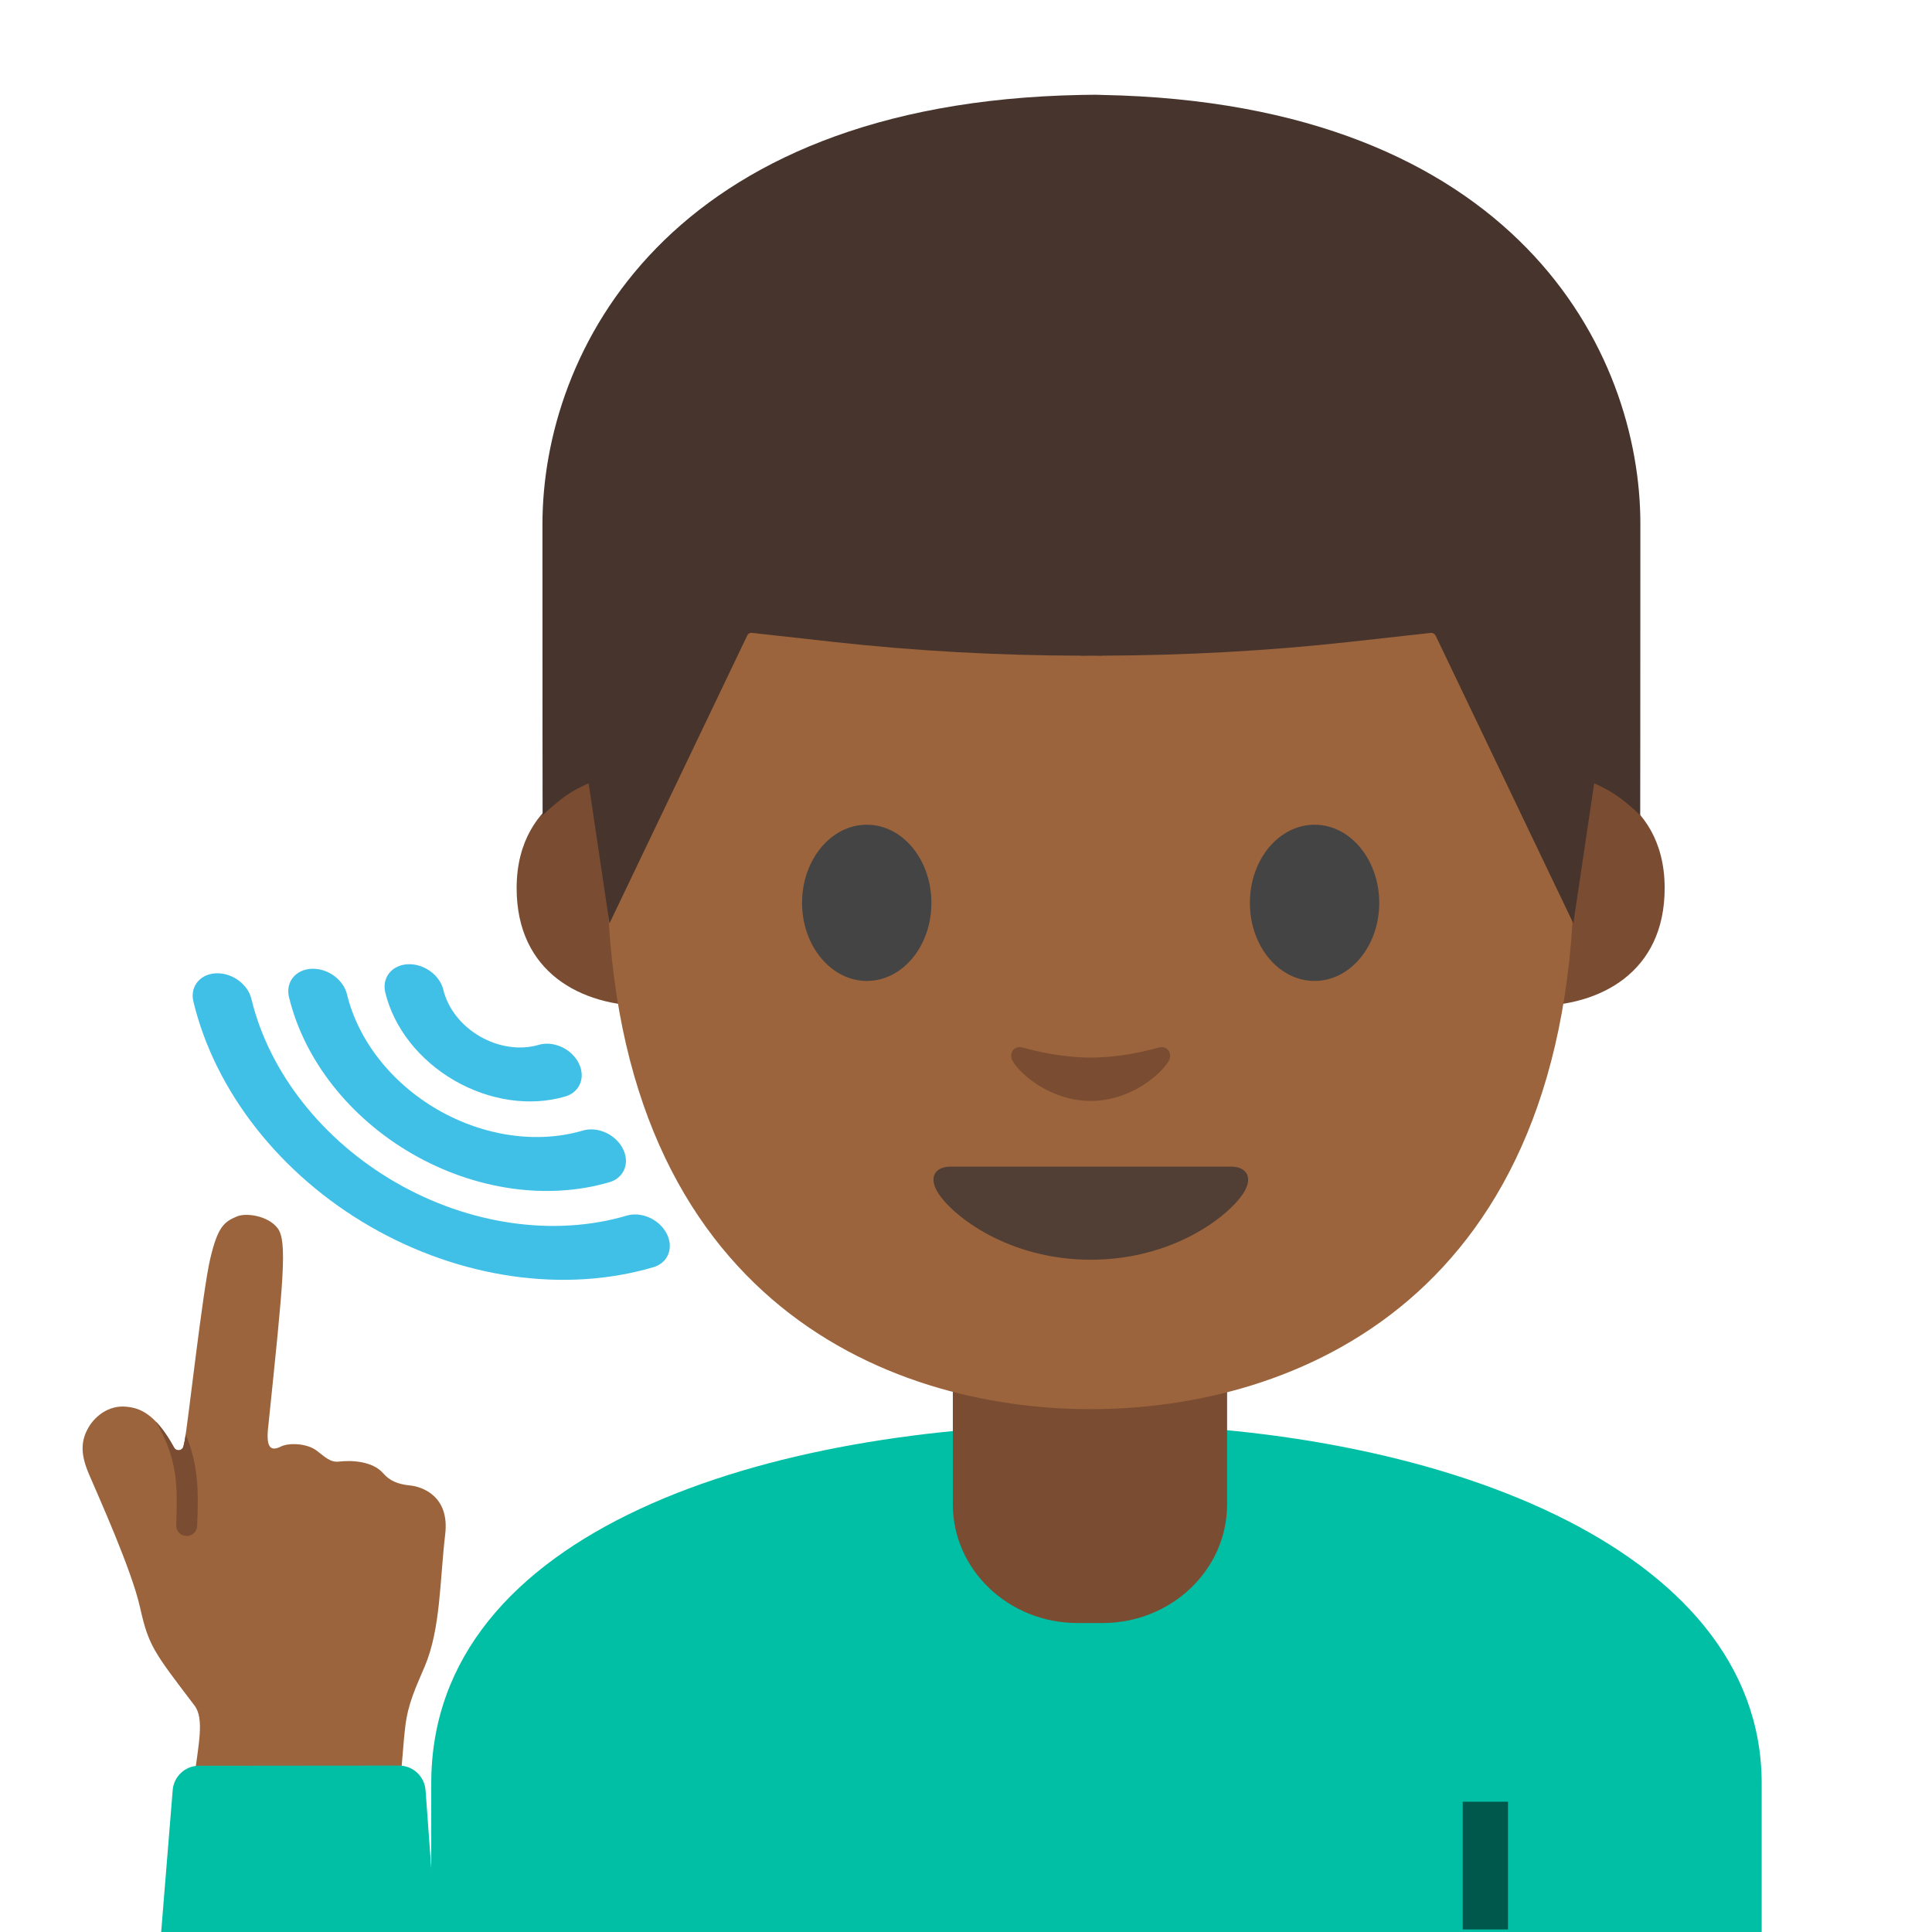
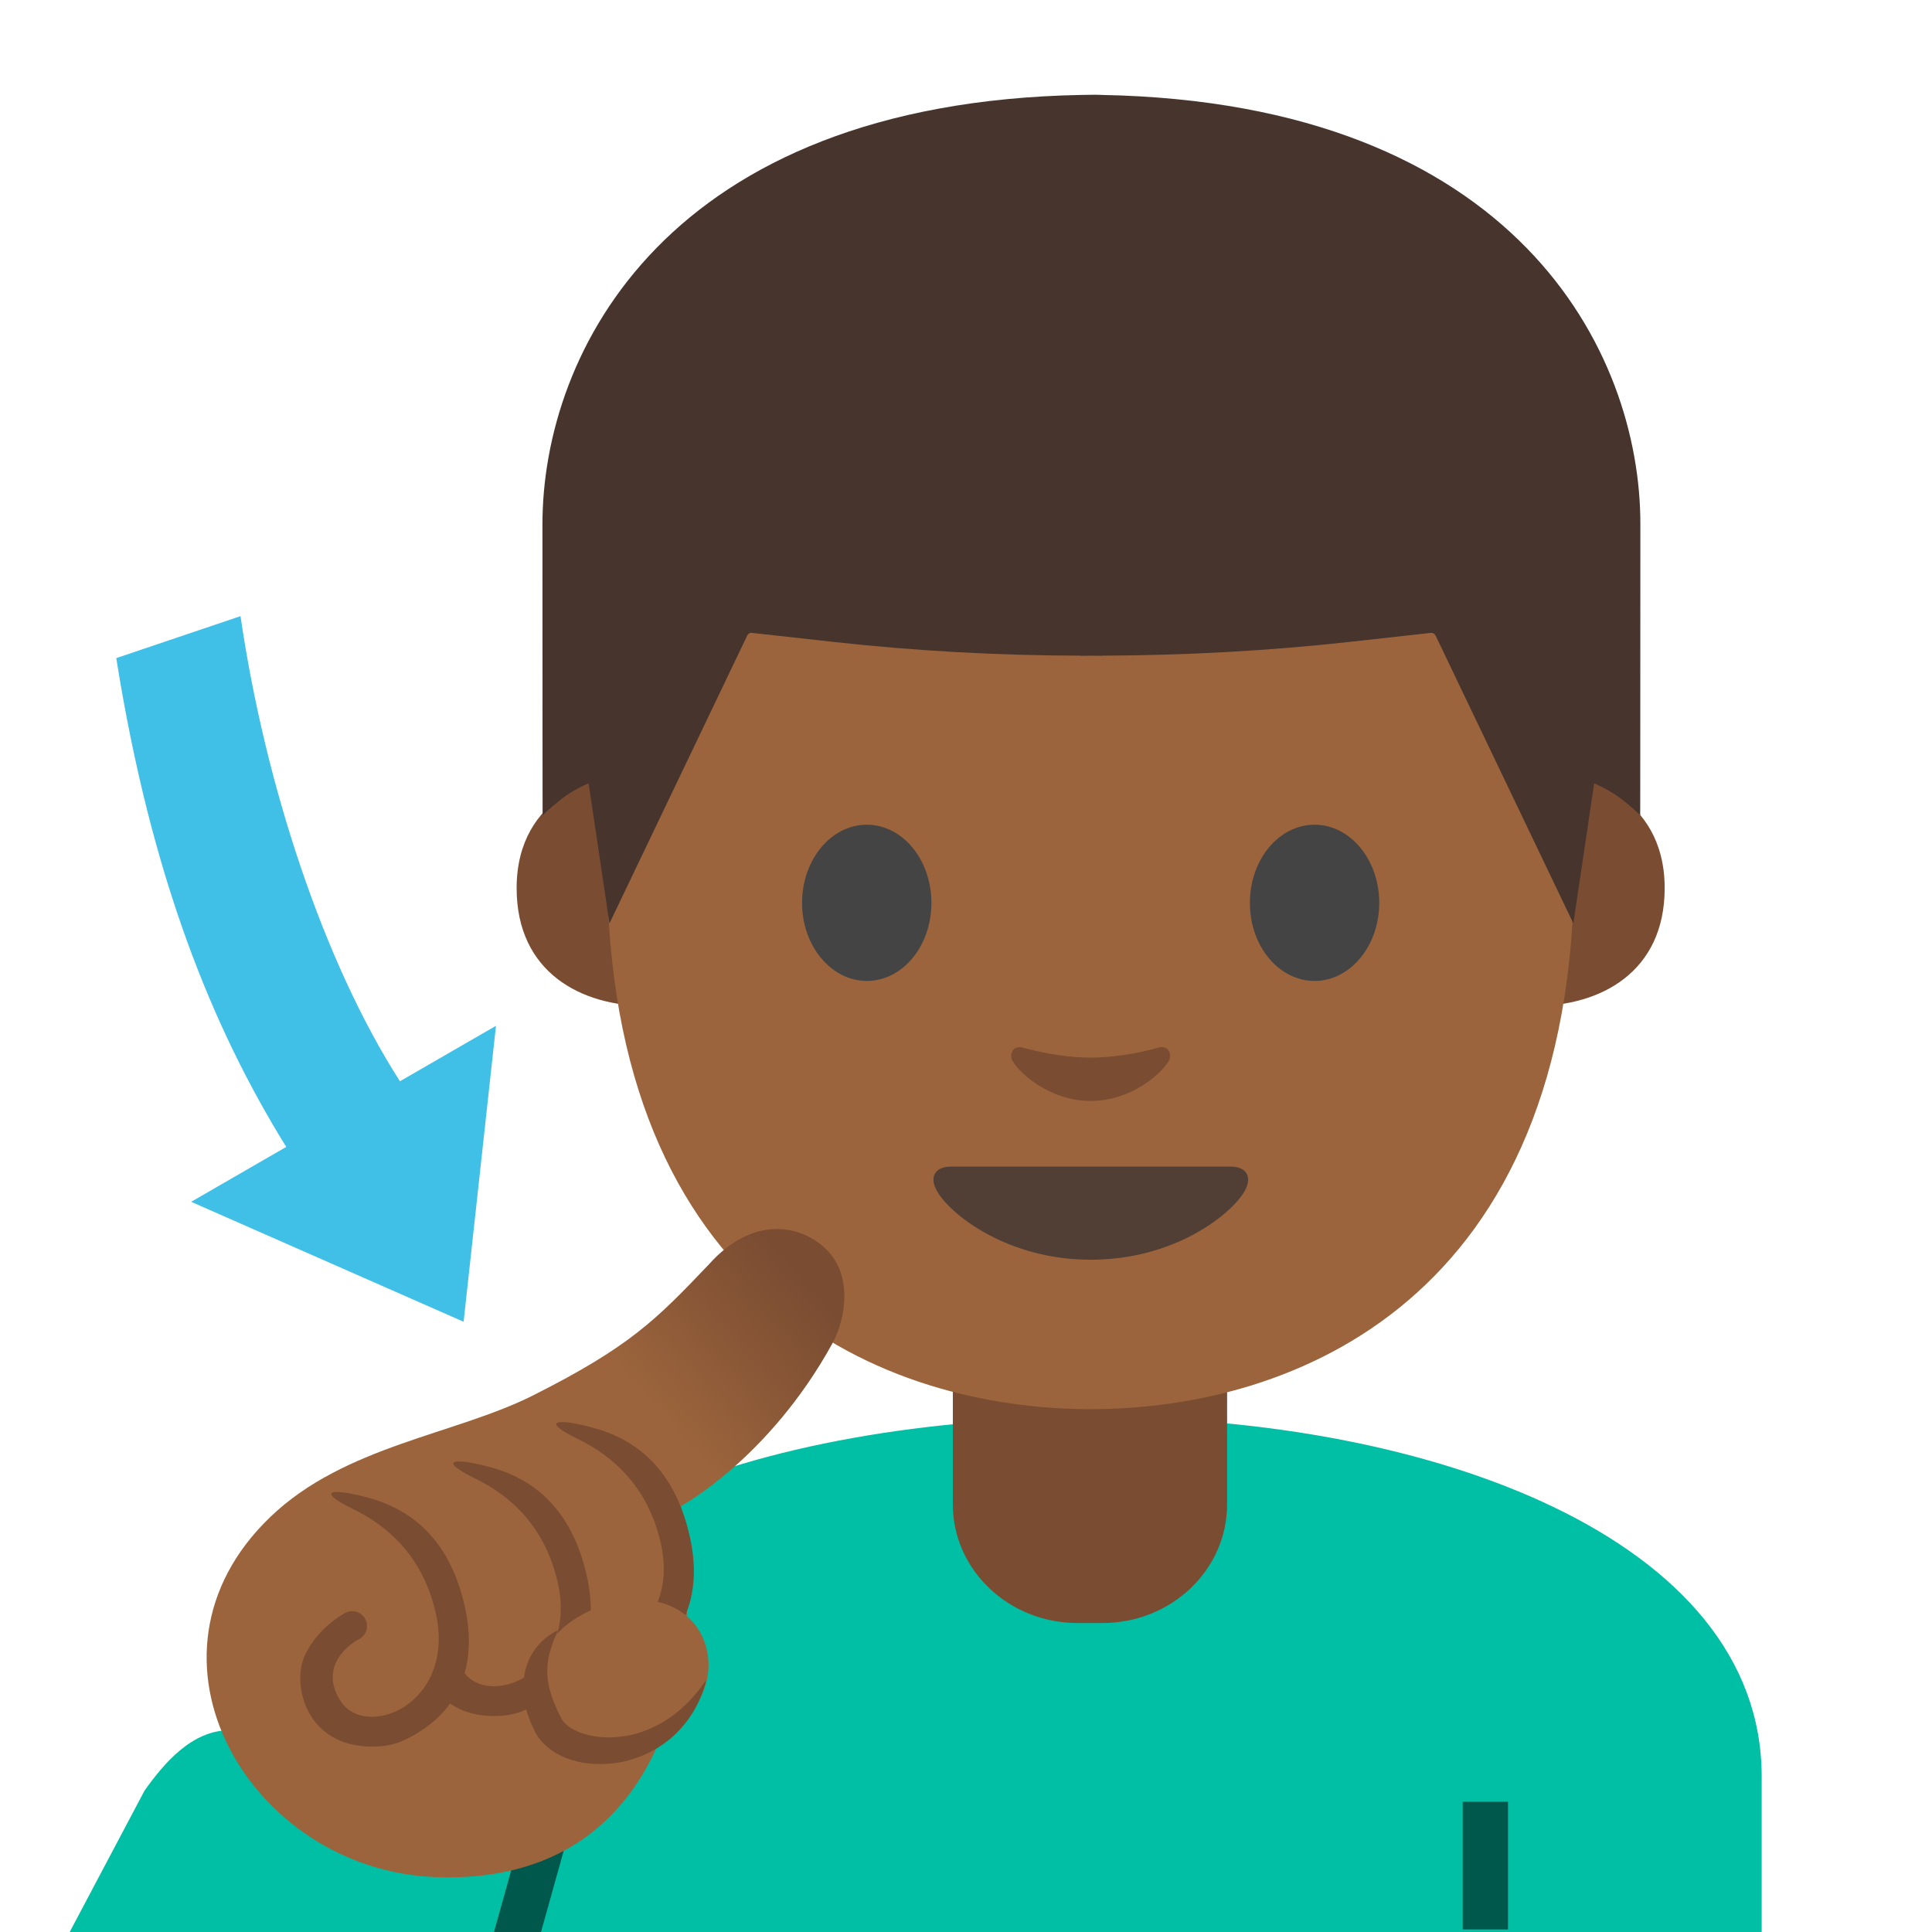
- <svg xmlns="http://www.w3.org/2000/svg" viewBox="0 0 128 128" version="1.1" xml:space="preserve" style="fill-rule:evenodd;clip-rule:evenodd;stroke-linecap:round;stroke-linejoin:round;stroke-miterlimit:1.5;">
-   <g transform="matrix(0.939001,0,0,1,12.1389,0)">
-     <path d="M17.5,118.15L17.5,128.45L111.37,128.45L111.37,118.15C111.37,102.35 87.97,94.32 64.43,94.35C41.05,94.37 17.5,101.41 17.5,118.15Z" style="fill:#00bfa5;fill-rule:nonzero;" />
+ <svg xmlns="http://www.w3.org/2000/svg" xmlns:xlink="http://www.w3.org/1999/xlink" width="100%" height="100%" viewBox="0 0 128 128" version="1.1" xml:space="preserve" style="fill-rule:evenodd;clip-rule:evenodd;stroke-linecap:round;stroke-linejoin:round;stroke-miterlimit:1.5;" id="svg19">
+   <defs id="defs19">
+     <linearGradient xlink:href="#linearGradient1" id="linearGradient2" x1="43.287" y1="93.283" x2="53.114" y2="84.457" gradientUnits="userSpaceOnUse" gradientTransform="translate(-4.98e-4,-2.27e-4)" />
+     <linearGradient id="linearGradient1">
+       <stop style="stop-color:#9b643c;stop-opacity:1;" offset="0" id="stop1" />
+       <stop style="stop-color:#7a4c32;stop-opacity:1;" offset="1" id="stop2" />
+     </linearGradient>
+     <linearGradient id="hand_x5F_fill_2_" gradientUnits="userSpaceOnUse" x1="87.379" y1="60.974" x2="46.077" y2="14.648" gradientTransform="matrix(0.7879578,0,0,-0.7879578,-15.37987,131.1768)">
+       <stop offset="0.5" style="stop-color:#fbc11b;stop-opacity:1;" id="stop11" />
+       <stop offset="1" style="stop-color:#8D5738" id="stop12" />
+     </linearGradient>
+     <linearGradient id="SVGID_3_" gradientUnits="userSpaceOnUse" x1="64.62" y1="25.602" x2="79.094" y2="25.602" gradientTransform="matrix(0.7879578,0,0,-0.7879578,-15.37987,131.1768)">
+       <stop offset="0.5" style="stop-color:#A56C43" id="stop13" />
+       <stop offset="1" style="stop-color:#8D5738" id="stop14" />
+     </linearGradient>
+     <linearGradient id="SVGID_2_" gradientUnits="userSpaceOnUse" x1="68.642" y1="10.794" x2="32.502" y2="12.469" gradientTransform="matrix(0.7879578,0,0,-0.7879578,-15.37987,131.1768)">
+       <stop offset="0" style="stop-color:#00BFA5" id="stop8" />
+       <stop offset="0.47" style="stop-color:#00B29A" id="stop9" />
+       <stop offset="1" style="stop-color:#009E89" id="stop10" />
+     </linearGradient>
+   </defs>
+   <g transform="matrix(0.939001,0,0,1,12.1389,-0.45)" id="g1">
+     <path d="m 17.5,118.15 v 10.3 h 93.87 v -10.3 c 0,-15.8 -23.4,-23.83 -46.94,-23.8 -23.38,0.02 -46.93,7.06 -46.93,23.8 z" style="fill:#00bfa5;fill-rule:nonzero" id="path1" />
  </g>
-   <g transform="matrix(1,0,0,1,8.20841,0)">
-     <path d="M64,90.08L54.92,90.08L54.92,99.67C54.92,104.01 58.62,107.53 63.18,107.53L64.83,107.53C69.39,107.53 73.09,104.01 73.09,99.67L73.09,90.08L64,90.08Z" style="fill:#7a4c32;fill-rule:nonzero;" />
+   <g transform="matrix(1,0,0,1,8.20841,0)" id="g2">
+     <path d="m 64,90.08 h -9.08 v 9.59 c 0,4.34 3.7,7.86 8.26,7.86 h 1.65 c 4.56,0 8.26,-3.52 8.26,-7.86 v -9.59 z" style="fill:#7a4c32;fill-opacity:1;fill-rule:nonzero" id="path2" />
  </g>
-   <g transform="matrix(1,0,0,1,8.20841,0)">
-     <rect x="88.7" y="119.37" width="3" height="8.46" style="fill-opacity:0.54;" />
+   <g transform="matrix(1,0,0,1,8.20841,0)" id="g3">
+     <rect x="88.7" y="119.37" width="3" height="8.46" style="fill-opacity:0.54;" id="rect2" />
  </g>
-   <g transform="matrix(1,0,0,1,8.20841,0)">
-     <path d="M96.19,51.47C96.19,51.47 102.08,52.49 102.08,58.84C102.08,64.44 97.78,66.65 93.48,66.65L93.48,51.47L96.19,51.47ZM31.91,51.47C31.91,51.47 26.02,52.49 26.02,58.84C26.02,64.44 30.32,66.65 34.62,66.65L34.62,51.47L31.91,51.47Z" style="fill:#7a4c32;fill-rule:nonzero;" />
+   <g transform="matrix(1,0,0,1,8.20841,0)" id="g4">
+     <path d="m 96.19,51.47 c 0,0 5.89,1.02 5.89,7.37 0,5.6 -4.3,7.81 -8.6,7.81 V 51.47 Z m -64.28,0 c 0,0 -5.89,1.02 -5.89,7.37 0,5.6 4.3,7.81 8.6,7.81 V 51.47 Z" style="fill:#7a4c32;fill-opacity:1;fill-rule:nonzero" id="path3" />
  </g>
-   <g transform="matrix(1,0,0,1,8.20841,0)">
-     <path d="M64.05,9.91C38.65,9.91 32.01,29.6 32.01,57.26C32.01,85.94 50.44,93.36 64.05,93.36C77.46,93.36 96.09,86.16 96.09,57.26C96.1,29.59 89.45,9.91 64.05,9.91Z" style="fill:#9b643c;fill-rule:nonzero;" />
+   <g transform="matrix(1,0,0,1,8.20841,0)" id="g5">
+     <path d="M64.05,9.91C38.65,9.91 32.01,29.6 32.01,57.26C32.01,85.94 50.44,93.36 64.05,93.36C77.46,93.36 96.09,86.16 96.09,57.26C96.1,29.59 89.45,9.91 64.05,9.91Z" style="fill:#9b643c;fill-rule:nonzero;fill-opacity:1" id="path4" />
  </g>
-   <g transform="matrix(1,0,0,1,8.20841,0)">
-     <path d="M53.5,59.82C53.5,62.68 51.59,64.99 49.22,64.99C46.86,64.99 44.93,62.67 44.93,59.82C44.93,56.96 46.85,54.64 49.22,54.64C51.59,54.64 53.5,56.96 53.5,59.82M74.6,59.82C74.6,62.68 76.51,64.99 78.89,64.99C81.25,64.99 83.17,62.67 83.17,59.82C83.17,56.96 81.25,54.64 78.89,54.64C76.51,54.64 74.6,56.96 74.6,59.82" style="fill:rgb(68,68,68);fill-rule:nonzero;" />
+   <g transform="matrix(1,0,0,1,8.20841,0)" id="g6">
+     <path d="M53.5,59.82C53.5,62.68 51.59,64.99 49.22,64.99C46.86,64.99 44.93,62.67 44.93,59.82C44.93,56.96 46.85,54.64 49.22,54.64C51.59,54.64 53.5,56.96 53.5,59.82M74.6,59.82C74.6,62.68 76.51,64.99 78.89,64.99C81.25,64.99 83.17,62.67 83.17,59.82C83.17,56.96 81.25,54.64 78.89,54.64C76.51,54.64 74.6,56.96 74.6,59.82" style="fill:rgb(68,68,68);fill-rule:nonzero;" id="path5" />
  </g>
-   <g transform="matrix(1,0,0,1,8.20841,0)">
-     <path d="M73.33,77.29L64.06,77.29L54.79,77.29C53.73,77.29 53.27,78 53.97,79.08C54.95,80.58 58.61,83.46 64.06,83.46C69.51,83.46 73.17,80.58 74.15,79.08C74.85,78.01 74.39,77.29 73.33,77.29Z" style="fill:rgb(81,63,53);fill-rule:nonzero;" />
+   <g transform="matrix(1,0,0,1,8.20841,0)" id="g7">
+     <path d="M73.33,77.29L64.06,77.29L54.79,77.29C53.73,77.29 53.27,78 53.97,79.08C54.95,80.58 58.61,83.46 64.06,83.46C69.51,83.46 73.17,80.58 74.15,79.08C74.85,78.01 74.39,77.29 73.33,77.29Z" style="fill:rgb(81,63,53);fill-rule:nonzero;" id="path6" />
  </g>
-   <g transform="matrix(1,0,0,1,8.20841,0)">
-     <path d="M68.53,69.41C66.95,69.86 65.31,70.07 64.05,70.07C62.79,70.07 61.15,69.85 59.57,69.41C58.9,69.22 58.63,69.86 58.87,70.28C59.37,71.16 61.39,72.94 64.05,72.94C66.71,72.94 68.73,71.16 69.23,70.28C69.47,69.86 69.21,69.22 68.53,69.41Z" style="fill:#7a4c32;fill-rule:nonzero;" />
+   <g transform="matrix(1,0,0,1,8.20841,0)" id="g8">
+     <path d="m 68.53,69.41 c -1.58,0.45 -3.22,0.66 -4.48,0.66 -1.26,0 -2.9,-0.22 -4.48,-0.66 -0.67,-0.19 -0.94,0.45 -0.7,0.87 0.5,0.88 2.52,2.66 5.18,2.66 2.66,0 4.68,-1.78 5.18,-2.66 0.24,-0.42 -0.02,-1.06 -0.7,-0.87 z" style="fill:#7a4c32;fill-opacity:1;fill-rule:nonzero" id="path7" />
  </g>
-   <g transform="matrix(1,0,0,1,8.20841,0)">
-     <path d="M64.82,6.29C64.82,6.29 64.32,6.27 64.11,6.28C63.9,6.28 63.4,6.29 63.4,6.29C35.99,6.82 27.73,23.31 27.73,34.74C27.73,45.85 27.74,54.02 27.74,54.02C27.74,54.02 28.18,53.57 28.98,52.94C29.84,52.27 30.79,51.9 30.79,51.9L32.17,61.18L41.3,42.1C41.36,41.98 41.48,41.91 41.61,41.93L47.02,42.53C52.46,43.13 57.93,43.43 63.39,43.44L63.39,43.45C63.63,43.45 63.86,43.44 64.1,43.44C64.34,43.44 64.57,43.45 64.81,43.45L64.81,43.44C70.27,43.42 75.74,43.13 81.18,42.53L86.59,41.93C86.72,41.92 86.84,41.99 86.9,42.1L96.03,61.18L97.41,51.9C97.41,51.9 98.36,52.28 99.22,52.94C100.03,53.57 100.46,54.02 100.46,54.02C100.46,54.02 100.47,45.86 100.47,34.74C100.49,23.31 92.23,6.82 64.82,6.29Z" style="fill:#47352d;fill-rule:nonzero;" />
+   <g transform="matrix(1,0,0,1,8.20841,0)" id="g9">
+     <path d="M64.82,6.29C64.82,6.29 64.32,6.27 64.11,6.28C63.9,6.28 63.4,6.29 63.4,6.29C35.99,6.82 27.73,23.31 27.73,34.74C27.73,45.85 27.74,54.02 27.74,54.02C27.74,54.02 28.18,53.57 28.98,52.94C29.84,52.27 30.79,51.9 30.79,51.9L32.17,61.18L41.3,42.1C41.36,41.98 41.48,41.91 41.61,41.93L47.02,42.53C52.46,43.13 57.93,43.43 63.39,43.44L63.39,43.45C63.63,43.45 63.86,43.44 64.1,43.44C64.34,43.44 64.57,43.45 64.81,43.45L64.81,43.44C70.27,43.42 75.74,43.13 81.18,42.53L86.59,41.93C86.72,41.92 86.84,41.99 86.9,42.1L96.03,61.18L97.41,51.9C97.41,51.9 98.36,52.28 99.22,52.94C100.03,53.57 100.46,54.02 100.46,54.02C100.46,54.02 100.47,45.86 100.47,34.74C100.49,23.31 92.23,6.82 64.82,6.29Z" style="fill:#47352d;fill-rule:nonzero;fill-opacity:1" id="path8" />
  </g>
-   <g transform="matrix(0.999181,-0.0404636,0.0404636,0.999181,-9.37852,1.32876)">
-     <g transform="matrix(0.321461,0.0518056,-0.0518056,0.321461,5.38076,76.7004)">
-       <path d="M54.92,102.44C45.3,92.51 44.21,91.5 41.51,83.86C38.92,76.52 30.38,62.41 27.98,58.23C25.96,54.71 25.36,51.89 26.86,48.63C27.84,46.49 30.22,43.79 33.94,43.72C36.37,43.67 39.78,44.14 44.56,50.83C45.09,51.57 46.25,51.3 46.39,50.41C46.44,50.08 46.49,49.69 46.52,49.21C46.77,45.7 46.52,18.63 47.27,11.86C48.02,5.09 49.21,4 51.63,2.61C53.39,1.6 57.85,1.69 60.11,3.95C62.49,6.33 62.58,14.38 63.06,44.18C63.06,48.44 64.04,49.4 66.11,48.02C67.58,47.04 71.23,46.74 73.34,47.94C75.21,49.01 76.43,50.08 78.2,49.66C80.64,49.07 84.98,48.71 87.45,50.98C88.9,52.31 90.64,52.81 93.15,52.76C95.66,52.71 101.41,53.99 101.42,61.75C101.43,71.11 102.8,80.98 100.49,88.95C99.19,93.44 98.01,96.82 98.01,101.54C98.01,105.43 98.32,109.4 98.32,113.91C98.32,120.26 97.41,124.15 90.14,125.15C82.87,126.15 67.33,126.4 61.82,125.15C56.31,123.9 56.64,120.12 56.64,116.9C56.64,110.26 57.27,104.86 54.92,102.44Z" style="fill:#9b643c;fill-rule:nonzero;" />
-       <clipPath id="_clip1">
-         <path d="M54.92,102.44C45.3,92.51 44.21,91.5 41.51,83.86C38.92,76.52 30.38,62.41 27.98,58.23C25.96,54.71 25.36,51.89 26.86,48.63C27.84,46.49 30.22,43.79 33.94,43.72C36.37,43.67 39.78,44.14 44.56,50.83C45.09,51.57 46.25,51.3 46.39,50.41C46.44,50.08 46.49,49.69 46.52,49.21C46.77,45.7 46.52,18.63 47.27,11.86C48.02,5.09 49.21,4 51.63,2.61C53.39,1.6 57.85,1.69 60.11,3.95C62.49,6.33 62.58,14.38 63.06,44.18C63.06,48.44 64.04,49.4 66.11,48.02C67.58,47.04 71.23,46.74 73.34,47.94C75.21,49.01 76.43,50.08 78.2,49.66C80.64,49.07 84.98,48.71 87.45,50.98C88.9,52.31 90.64,52.81 93.15,52.76C95.66,52.71 101.41,53.99 101.42,61.75C101.43,71.11 103.05,80.14 100.74,88.11C99.44,92.6 98.01,96.82 98.01,101.54C98.01,105.43 98.32,109.4 98.32,113.91C98.32,120.26 97.41,124.15 90.14,125.15C82.87,126.15 67.33,126.4 61.82,125.15C56.31,123.9 56.64,120.87 56.64,117.64C56.64,111.01 57.27,104.86 54.92,102.44Z" />
-       </clipPath>
-       <g clip-path="url(#_clip1)">
-         <path d="M51.12,66.27C51.12,66.21 51.12,66.15 51.11,66.09C50.43,57.98 49.88,51.57 43.4,43.11C42.689,42.181 41.34,42 40.41,42.71C39.47,43.43 39.3,44.76 40.01,45.7C45.73,53.17 46.2,58.74 46.85,66.44C46.95,67.61 47.98,68.48 49.15,68.38C50.253,68.303 51.119,67.375 51.12,66.27Z" style="fill:#7a4c32;fill-rule:nonzero;" />
-       </g>
-     </g>
-     <g transform="matrix(0.872878,-0.0787952,0.0793794,0.879351,-0.525927,87.6578)">
-       <clipPath id="_clip2">
-         <rect x="0" y="0" width="128" height="128" />
-       </clipPath>
-       <g clip-path="url(#_clip2)">
-         <path d="M44.63,136.16L37.5,134.3C24.38,130.87 16.93,134.04 13.04,105.32L8.92,72.68C8.65,70.46 8.75,68.21 9.22,66.03L15.73,35.94C15.944,34.928 16.914,34.243 17.94,34.38L32.94,36.32C33.99,36.46 34.75,37.38 34.68,38.44L33.02,67.02C32.92,69 33.1,71 33.57,72.93L38.99,95L44.63,136.16Z" style="fill:#00bfa5;fill-rule:nonzero;" />
-       </g>
-     </g>
-   </g>
-   <g transform="matrix(0.866025,0.5,-0.5,0.866025,53.2542,-3.13378)">
-     <g transform="matrix(0.72365,0,0,0.59443,2.73663,30.2541)">
-       <path d="M12.875,71.048C14.625,73.288 17.309,74.596 20.151,74.596C22.994,74.596 25.678,73.288 27.428,71.048" style="fill:none;stroke:rgb(64,192,231);stroke-width:5.68;" />
-     </g>
-     <g transform="matrix(1.46248,0,0,1.20133,-12.1518,-9.41386)">
-       <path d="M12.875,71.048C14.625,73.288 17.309,74.596 20.151,74.596C22.994,74.596 25.678,73.288 27.428,71.048" style="fill:none;stroke:rgb(64,192,231);stroke-width:2.81;" />
-     </g>
-     <g transform="matrix(2.19588,0,0,1.80377,-26.9309,-48.7907)">
-       <path d="M12.875,71.048C14.625,73.288 17.309,74.596 20.151,74.596C22.994,74.596 25.678,73.288 27.428,71.048" style="fill:none;stroke:rgb(64,192,231);stroke-width:1.87;" />
-     </g>
-   </g>
+   <path style="clip-rule:evenodd;fill:#00bfa5;fill-opacity:1;fill-rule:evenodd;stroke-width:1;stroke-linecap:round;stroke-linejoin:round;stroke-miterlimit:1.5" d="m 37.224,122.24 c -2.679,-2.411 -20.124,-7.233 -20.124,-7.233 -0.654,-0.26 -1.276,-0.378 -1.86,-0.378 -2.553,0 -4.389,2.222 -5.658,3.995 L 4.618,128 h 1.34 1.34 28.193 1.261 1.237 c 0.654,-2.191 1.056,-4.121 -0.764,-5.76 z" id="path10-4" />
+   <path id="rect15636-6" style="clip-rule:evenodd;fill-opacity:0.54;fill-rule:evenodd;stroke-linecap:round;stroke-linejoin:round;stroke-miterlimit:1.5" d="m 34.728,120.84 -2,7.16 h 2.762 0.354 l 1.559,-5.584 c -0.059,-0.059 -0.113,-0.118 -0.178,-0.176 -0.453,-0.408 -1.353,-0.889 -2.496,-1.4 z" />
+   <path id="hand_x5F_fill_1_" style="clip-rule:evenodd;fill:url(#linearGradient2);fill-opacity:1;fill-rule:evenodd;stroke-width:1;stroke-linecap:round;stroke-linejoin:round;stroke-miterlimit:1.5" d="m 28.84,124.361 c 11.496,0.441 15.68,-7.88 16.539,-15.736 0.496,-4.539 -0.252,-8.849 -0.252,-8.849 0,0 5.807,-3.128 9.999,-10.732 0.938,-1.71 1.34,-4.515 -0.315,-6.201 -1.734,-1.765 -4.956,-2.324 -7.864,0.946 -3.483,3.656 -5.224,5.429 -11.599,8.644 -5.193,2.624 -12.513,3.341 -17.438,8.069 -9.668,9.274 -1.324,23.394 10.929,23.859 z" />
+   <path id="tone_2_" style="clip-rule:evenodd;fill:#7a4c32;fill-opacity:1;fill-rule:evenodd;stroke-width:1;stroke-linecap:round;stroke-linejoin:round;stroke-miterlimit:1.5" d="m 30.794,106.435 c -0.883,-3.924 -3.018,-6.233 -6.217,-7.155 -2.364,-0.678 -3.932,-0.646 -1.135,0.725 3.026,1.481 4.767,3.916 5.429,6.863 0.78,3.459 -0.867,5.807 -2.837,6.595 -1.119,0.449 -2.758,0.496 -3.569,-0.922 -1.434,-2.498 1.253,-3.908 1.261,-3.908 0.496,-0.221 0.725,-0.804 0.504,-1.3 -0.221,-0.496 -0.796,-0.725 -1.3,-0.504 -0.087,0.039 -1.962,1.032 -2.774,2.947 -0.804,1.891 0.134,5.941 4.499,5.941 0.686,0 1.418,-0.095 2.112,-0.425 5.169,-2.411 4.397,-7.249 4.026,-8.857 z" />
+   <path id="tone_1_" style="clip-rule:evenodd;fill:#7a4c32;fill-opacity:1;fill-rule:evenodd;stroke-width:1;stroke-linecap:round;stroke-linejoin:round;stroke-miterlimit:1.5" d="m 38.878,104.41 c -0.883,-3.924 -3.018,-6.233 -6.217,-7.155 -2.364,-0.678 -3.932,-0.646 -1.135,0.725 3.026,1.481 4.767,3.916 5.429,6.863 0.78,3.459 -0.867,5.807 -2.837,6.595 -1.119,0.449 -2.758,0.496 -3.569,-0.922 -0.024,-0.039 -0.039,-0.079 -0.063,-0.118 l -1.261,1.954 c 0.764,0.788 1.899,1.34 3.506,1.34 0.686,0 1.418,-0.095 2.112,-0.425 5.169,-2.411 4.397,-7.249 4.034,-8.857 z" />
+   <path id="tone" style="clip-rule:evenodd;fill:#7a4c32;fill-opacity:1;fill-rule:evenodd;stroke-width:1;stroke-linecap:round;stroke-linejoin:round;stroke-miterlimit:1.5" d="m 45.702,101.802 c -0.883,-3.924 -3.018,-6.233 -6.217,-7.155 -2.364,-0.678 -3.94,-0.646 -1.135,0.725 3.026,1.481 4.767,3.916 5.429,6.863 0.78,3.459 -0.867,5.807 -2.837,6.595 -0.898,0.362 -2.12,0.449 -2.994,-0.26 -0.26,0.504 -0.638,1.237 -0.961,1.891 0.678,0.386 1.529,0.622 2.577,0.622 0.686,0 1.418,-0.095 2.112,-0.425 5.169,-2.411 4.389,-7.249 4.026,-8.857 z" />
+   <path style="clip-rule:evenodd;fill:#9b643c;fill-opacity:1;fill-rule:evenodd;stroke-width:1;stroke-linecap:round;stroke-linejoin:round;stroke-miterlimit:1.5" d="m 46.254,107.932 c 1.481,2.324 0.622,5.799 -3.089,7.367 -3.175,1.347 -5.689,0.678 -6.839,-1.001 -1.552,-2.277 -0.819,-5.658 2.206,-7.304 3.026,-1.647 6.335,-1.237 7.722,0.938 z" id="path14" />
+   <path id="tone_3_" style="clip-rule:evenodd;fill:#7a4c32;fill-opacity:1;fill-rule:evenodd;stroke-width:1;stroke-linecap:round;stroke-linejoin:round;stroke-miterlimit:1.5" d="m 46.782,111.32 c -0.378,1.631 -1.371,3.207 -2.86,4.247 -0.741,0.52 -1.592,0.89 -2.49,1.119 -0.898,0.205 -1.844,0.244 -2.797,0.102 -0.938,-0.173 -1.923,-0.528 -2.711,-1.371 -0.189,-0.205 -0.378,-0.481 -0.496,-0.717 -0.095,-0.205 -0.197,-0.41 -0.284,-0.622 -0.165,-0.433 -0.323,-0.875 -0.394,-1.347 -0.173,-0.93 -0.087,-1.97 0.331,-2.837 0.41,-0.875 1.111,-1.521 1.891,-1.899 -0.355,0.804 -0.63,1.552 -0.693,2.269 -0.071,0.709 0.032,1.387 0.252,2.049 0.11,0.331 0.244,0.662 0.394,0.993 0.071,0.165 0.165,0.331 0.244,0.496 0.063,0.134 0.118,0.197 0.197,0.307 0.339,0.378 0.961,0.693 1.623,0.843 0.67,0.165 1.41,0.205 2.127,0.102 0.733,-0.071 1.45,-0.284 2.127,-0.607 1.403,-0.63 2.585,-1.749 3.538,-3.128 z" />
+   <path d="M 30.716,87.57 12.664,79.623 18.964,75.986 C 14.097,68.127 10.021,58.182 7.703,43.601 L 15.935,40.821 c 1.618,11.104 5.486,22.908 10.563,30.815 l 6.362,-3.673 z" style="clip-rule:evenodd;fill:#40c0e7;fill-rule:evenodd;stroke-width:1;stroke-linecap:round;stroke-linejoin:round;stroke-miterlimit:1.5" id="path1-2" />
</svg>
